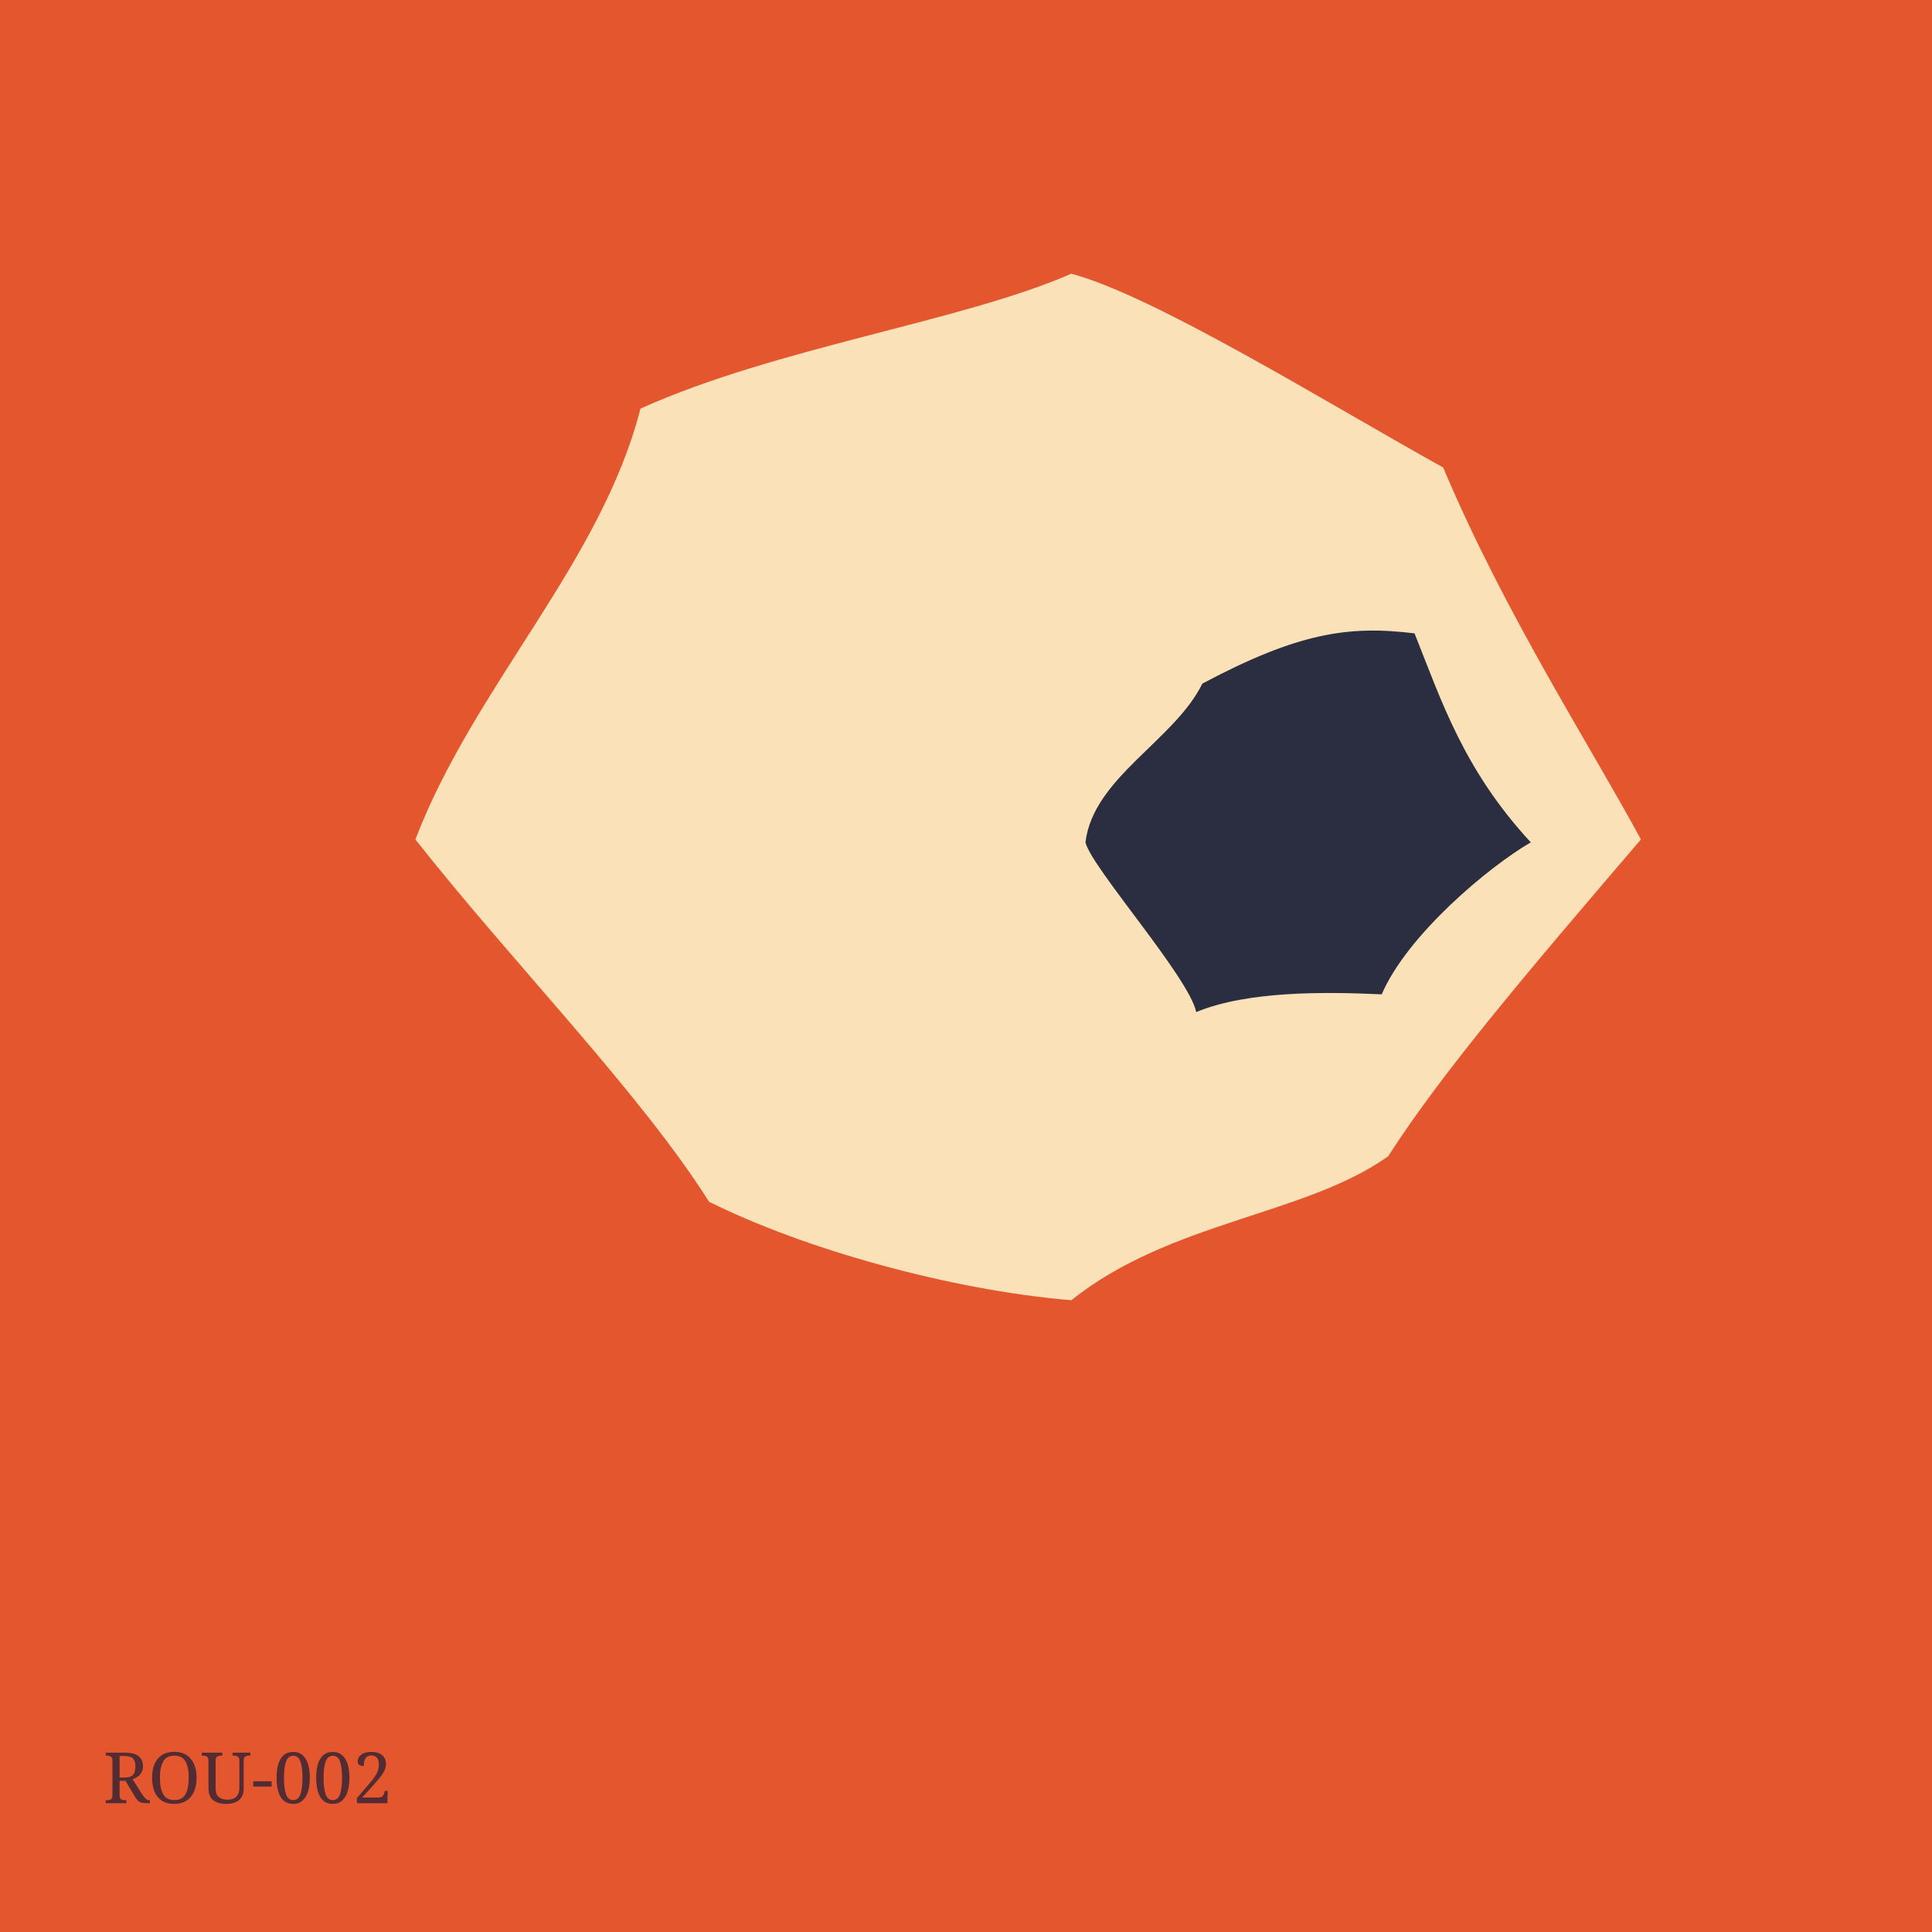
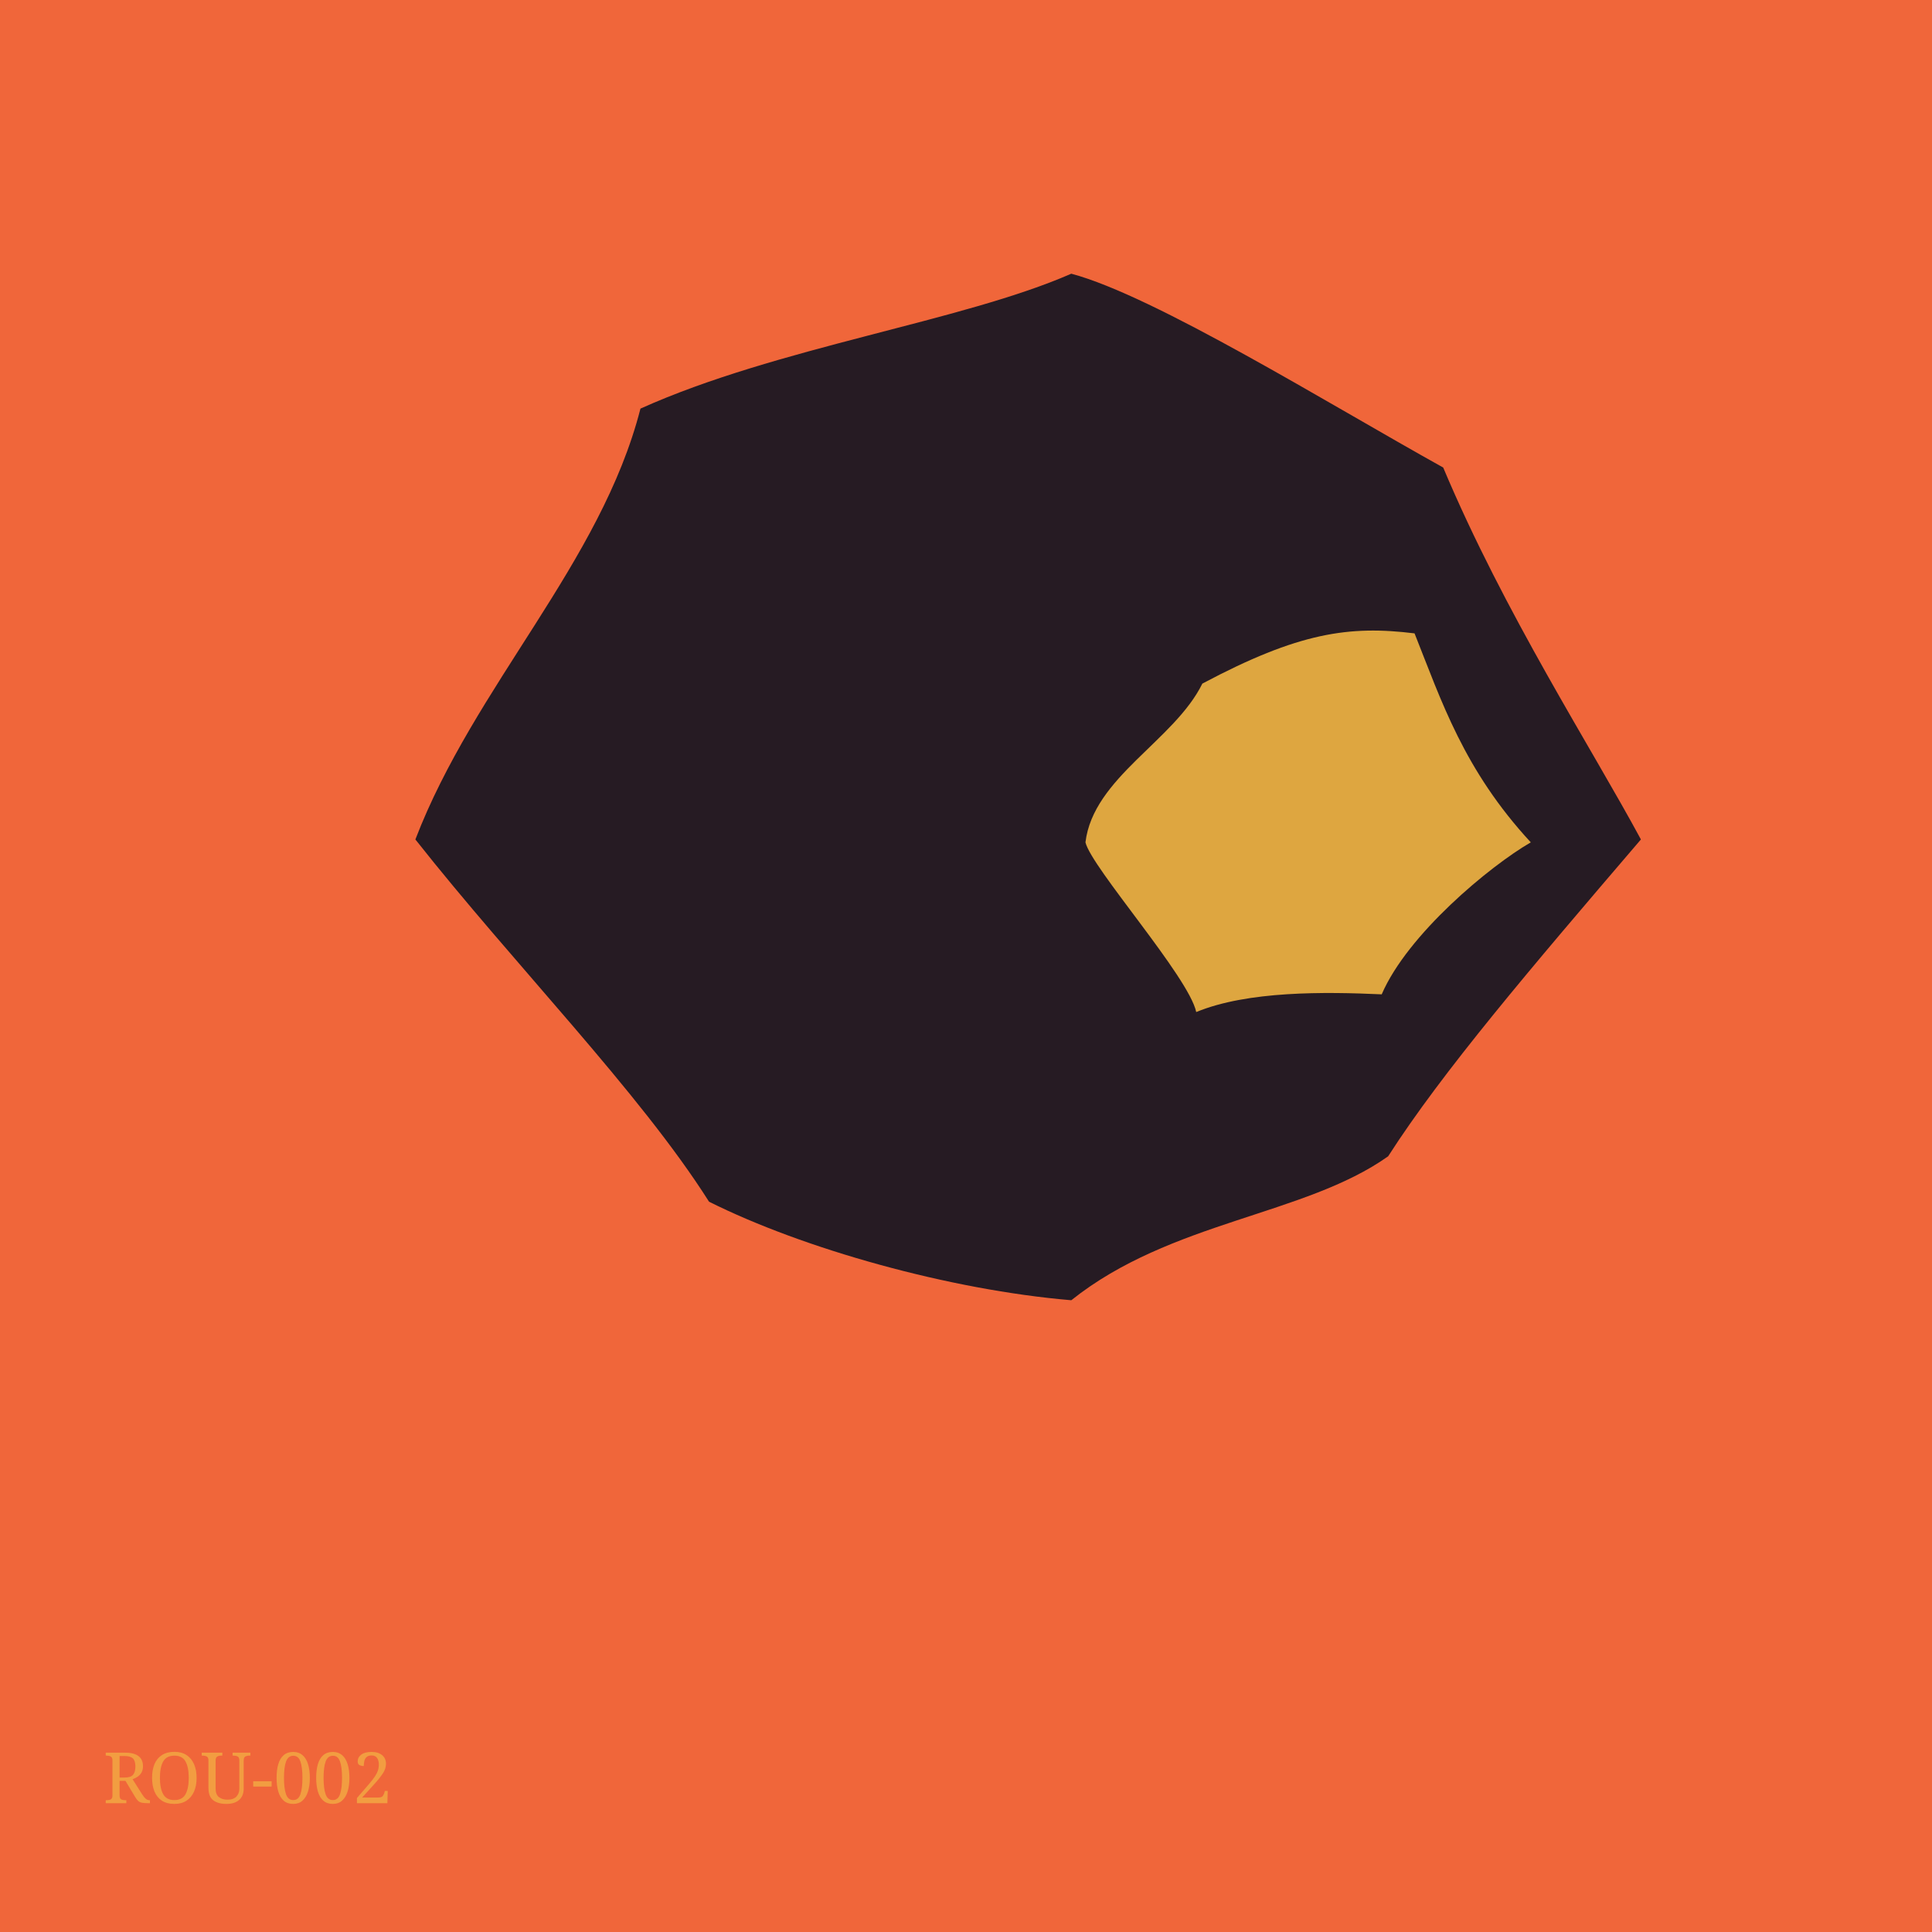
<svg xmlns="http://www.w3.org/2000/svg" viewBox="0 0 600 600" role="img" aria-label="ROU-002">
-   <rect width="600" height="600" fill="#E4572E" />
-   <path d="M 509.6 260.7 C 475.1 301.0, 447.9 332.9, 431.1 359.1 C 405.2 377.5, 363.5 379.2, 332.7 403.8 C 294.8 400.6, 249.4 387.8, 220.2 373.2 C 198.6 339.1, 159.7 299.6, 129.0 260.7 C 147.3 213.0, 186.6 174.9, 198.9 126.9 C 241.3 107.8, 298.7 99.9, 332.7 85.0 C 358.6 91.9, 412.4 125.3, 448.2 145.2 C 467.2 190.4, 494.3 232.3, 509.6 260.7 Z" fill="#FBE8BF" opacity="0.95" />
-   <path d="M 475.4 261.6 C 462.6 269.0, 437.1 290.2, 429.1 308.8 C 411.4 308.0, 387.5 307.7, 371.5 314.3 C 369.2 303.4, 339.0 269.5, 337.1 261.6 C 339.5 241.5, 364.7 230.0, 373.4 212.3 C 403.3 196.4, 419.0 194.2, 439.3 196.7 C 447.7 217.8, 454.6 239.1, 475.4 261.6 Z" fill="#141A33" opacity="0.9" />
-   <text x="32" y="560" font-family="Georgia, serif" font-size="22" fill="#141A33" opacity="0.7">ROU-002</text>
+   <rect width="600" height="600" fill="#F0663A" />
+   <path d="M 509.6 260.7 C 475.1 301.0, 447.9 332.9, 431.1 359.1 C 405.2 377.5, 363.5 379.2, 332.7 403.8 C 294.8 400.6, 249.4 387.8, 220.2 373.2 C 198.6 339.1, 159.7 299.6, 129.0 260.7 C 147.3 213.0, 186.6 174.9, 198.9 126.9 C 241.3 107.8, 298.7 99.9, 332.7 85.0 C 358.6 91.9, 412.4 125.3, 448.2 145.2 C 467.2 190.4, 494.3 232.3, 509.6 260.7 Z" fill="#1C1722" opacity="0.95" />
+   <path d="M 475.4 261.6 C 462.6 269.0, 437.1 290.2, 429.1 308.8 C 411.4 308.0, 387.5 307.7, 371.5 314.3 C 369.2 303.4, 339.0 269.5, 337.1 261.6 C 339.5 241.5, 364.7 230.0, 373.4 212.3 C 403.3 196.4, 419.0 194.2, 439.3 196.7 C 447.7 217.8, 454.6 239.1, 475.4 261.6 Z" fill="#F2B544" opacity="0.9" />
+   <text x="32" y="560" font-family="Georgia, serif" font-size="22" fill="#F2B544" opacity="0.7">ROU-002</text>
</svg>
